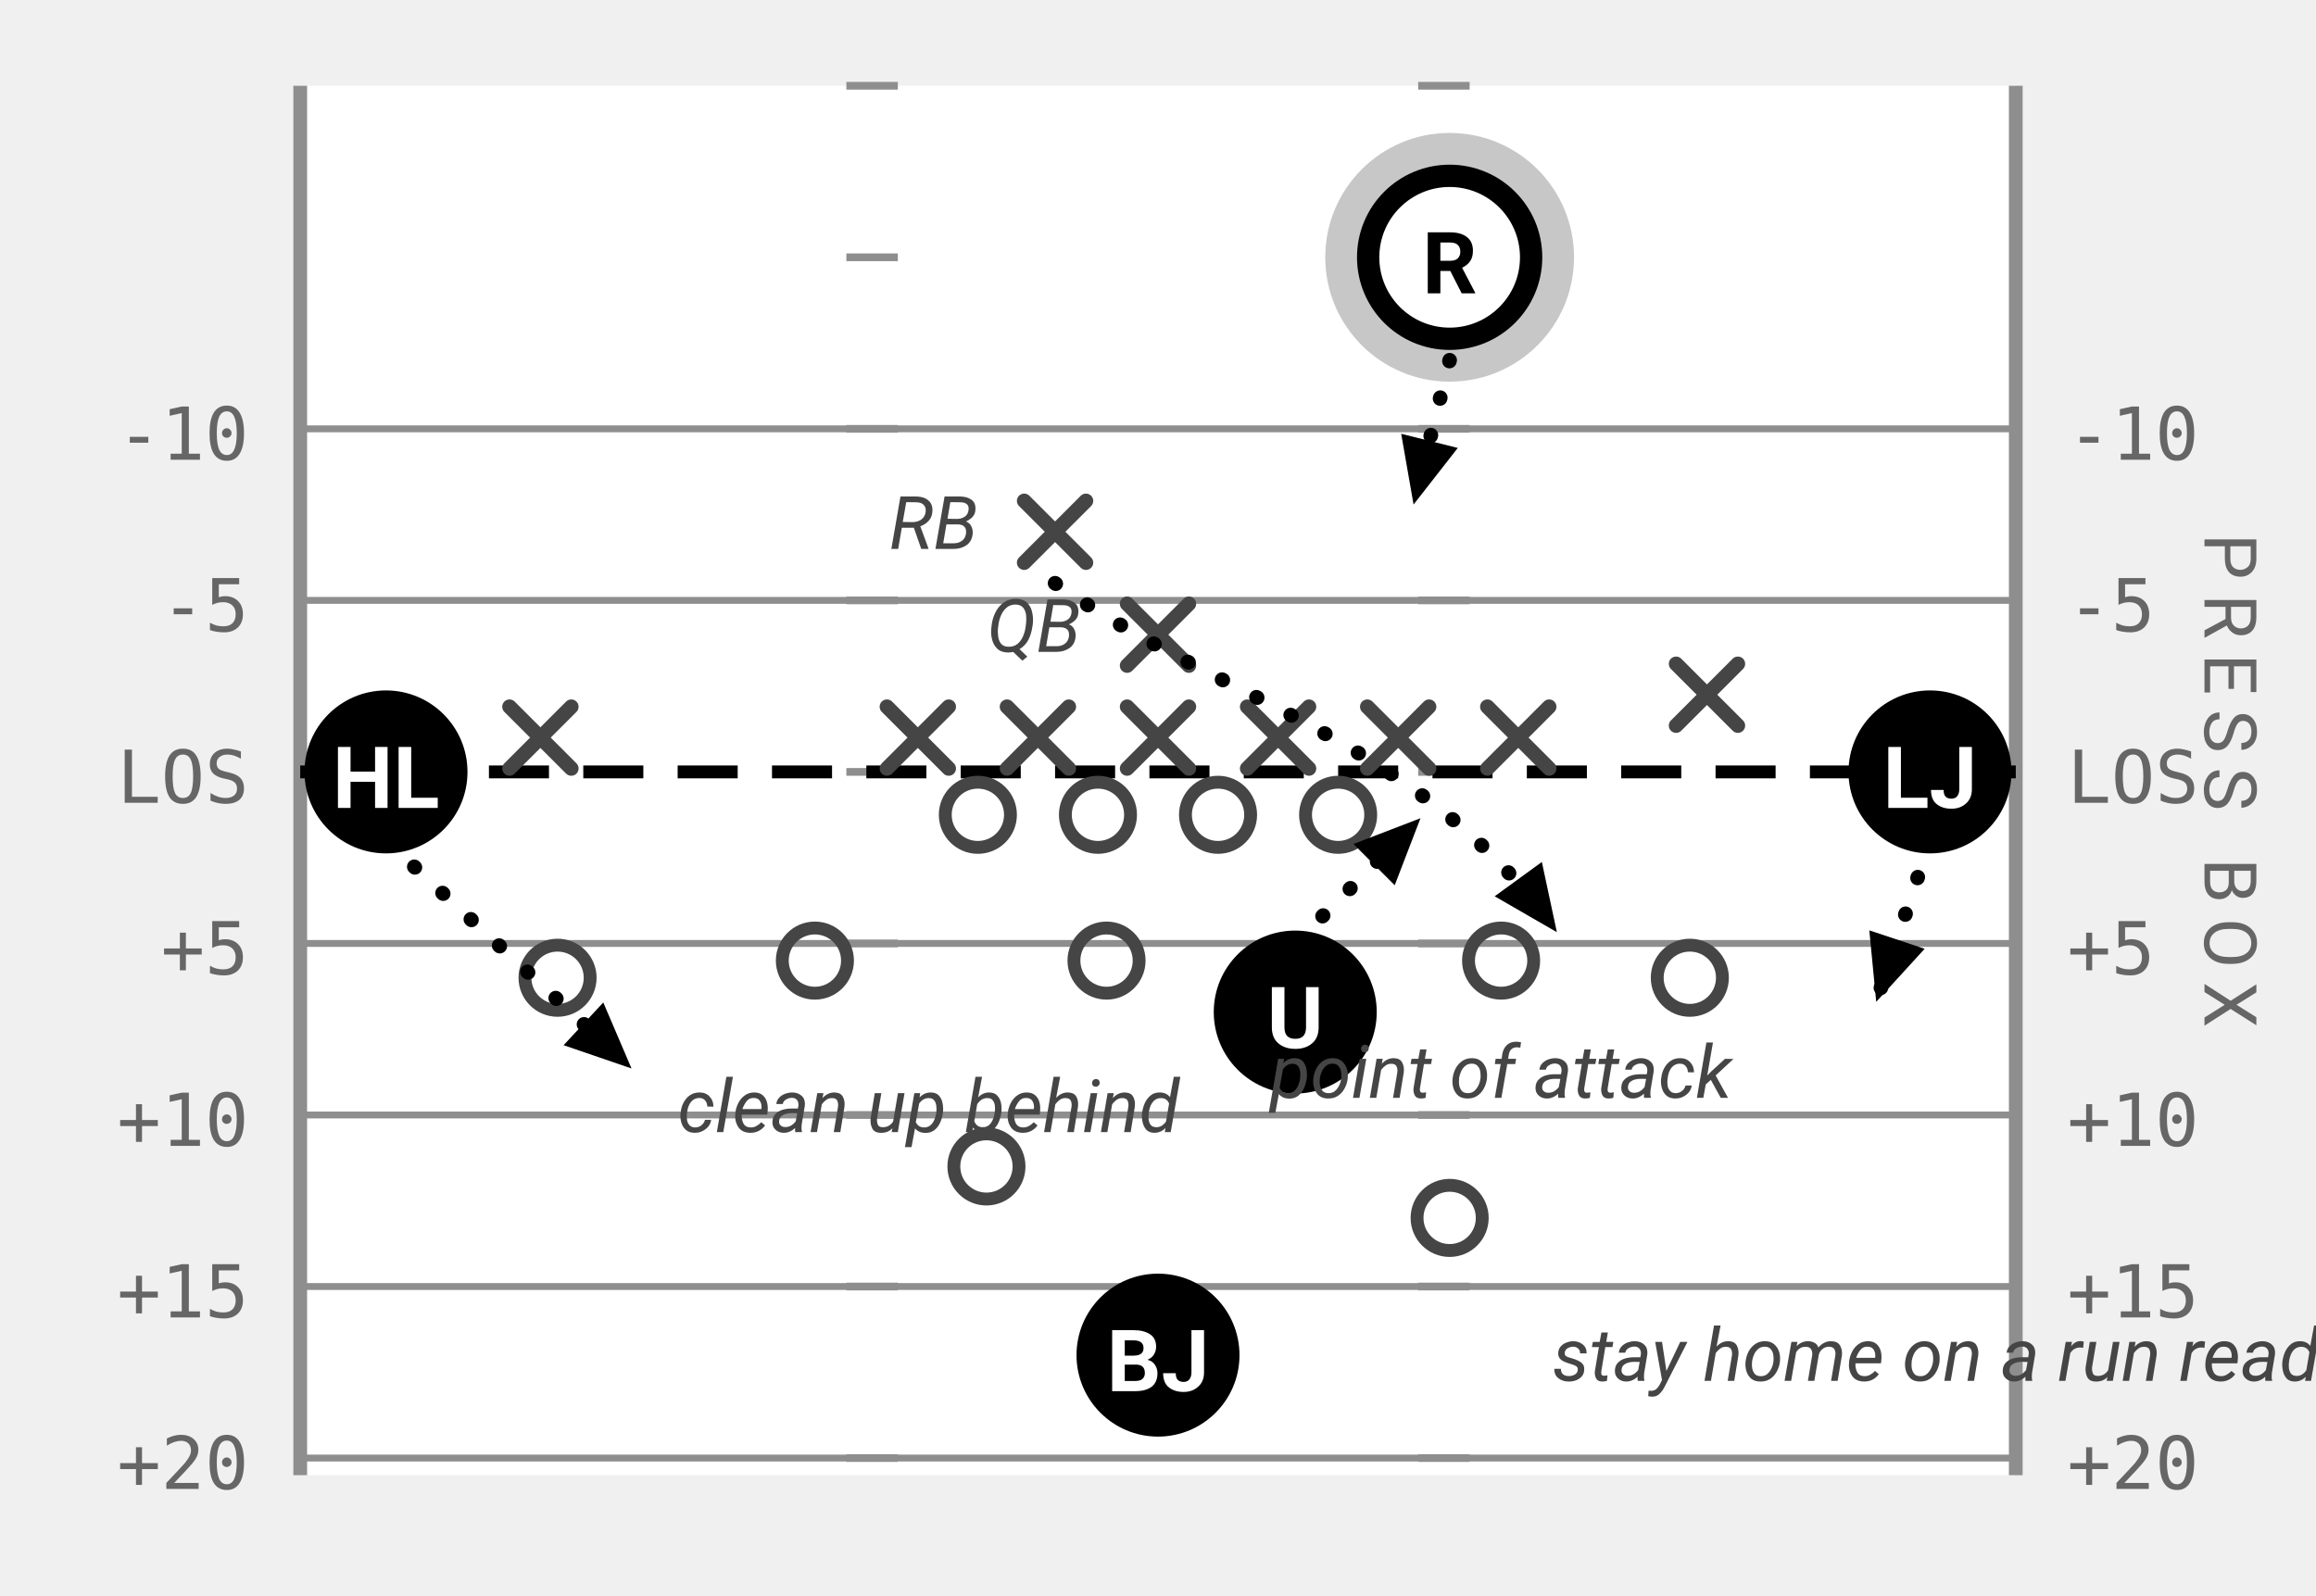
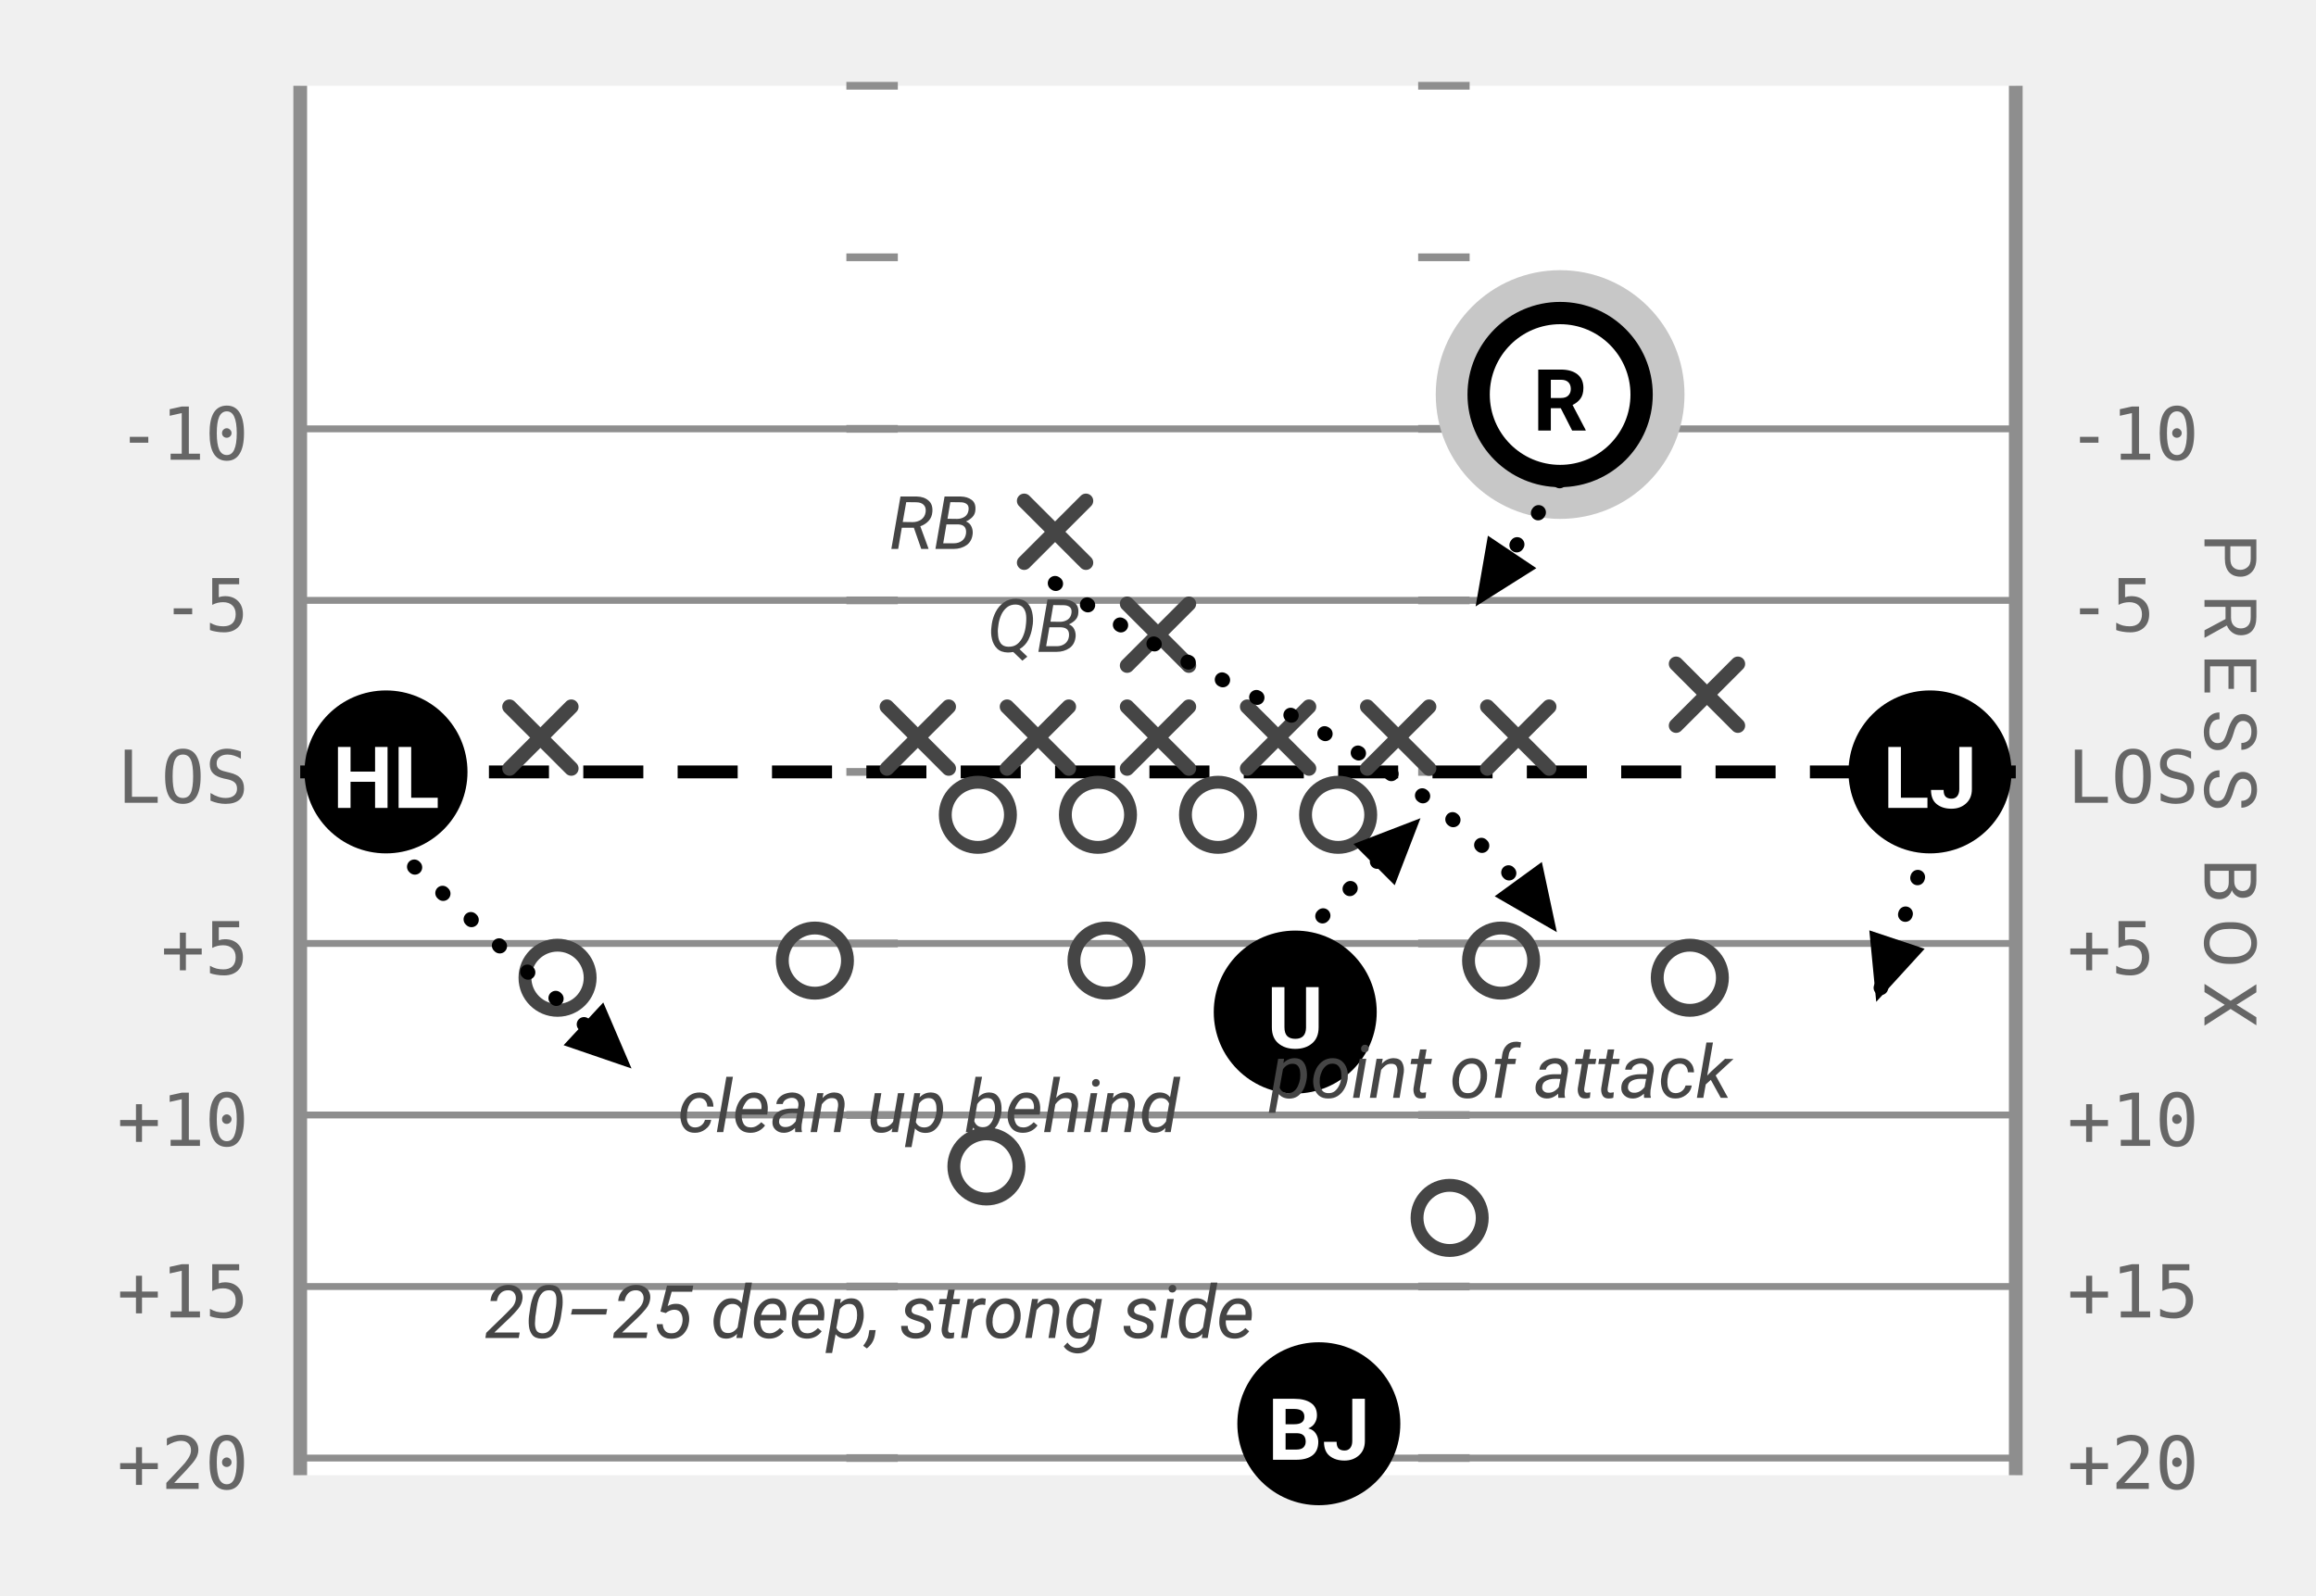
<svg xmlns="http://www.w3.org/2000/svg" viewBox="0 0 270 186" role="img" aria-label="Running plays, crew of 5">
  <style>svg{font-family:system-ui,-apple-system,"Segoe UI",Roboto,"Helvetica Neue",Arial,sans-serif}
.turf{fill:#FFFFFF}
.ez{fill:url(#hz)}
.hl{stroke:#B8B8B8;stroke-width:1.15}
.sl{stroke:#8E8E8E;stroke-width:1.6;fill:none}
.yl{stroke:#8E8E8E;stroke-width:.8;fill:none}
.gl{stroke:#5A5A5A;stroke-width:2.2;fill:none}
.rl{stroke:#000000;stroke-width:1.5;stroke-dasharray:7 4;fill:none}
.hash{stroke:#8E8E8E;stroke-width:.9}
.post{stroke:#000000;stroke-width:3;fill:none;stroke-linecap:round}
.ylab{font-family:ui-monospace,Menlo,Consolas,monospace;font-size:8.5px;fill:#666666}
.ylab.end{text-anchor:end}
.ylab.start{text-anchor:start}
.pb{font-size:8.5px;letter-spacing:.2em;fill:#666666;text-anchor:middle;text-transform:uppercase}
.kp line{stroke:#454545;stroke-width:1.7;stroke-linecap:round}
.rp{fill:none;stroke:#454545;stroke-width:1.5}
.hat-b{fill:#000000}
.hat-w{fill:#FFFFFF;stroke:#000000;stroke-width:2.6}
.halo{fill:#C7C7C7}
.mk{font-size:10px;font-weight:600;text-anchor:middle}
.mk-l{fill:#FFFFFF}
.mk-d{fill:#000000}
.mv{stroke:#000000;stroke-width:1.7;fill:none;stroke-dasharray:.1 4.4;stroke-linecap:round}
.arh{fill:#000000}
.mvlab{font-size:8.4px;fill:#454545;text-anchor:middle;font-style:italic}
.note{font-size:8.6px;fill:#454545;font-style:italic}
.note.middle{text-anchor:middle}
.note.start{text-anchor:start}
.note.end{text-anchor:end}
.flagk{fill:#000000}
.flagt{stroke:#000000;stroke-width:1.4;stroke-linecap:round}</style>
  <defs>
    <pattern id="hz" width="7" height="7" patternUnits="userSpaceOnUse" patternTransform="rotate(45)">
      <line x1="0" y1="0" x2="0" y2="7" class="hl" />
    </pattern>
    <marker id="ar" viewBox="0 0 10 10" refX="8" refY="5" markerWidth="5" markerHeight="5" orient="auto-start-reverse">
      <path d="M0,1 L9,5 L0,9 z" class="arh" />
    </marker>
  </defs>
  <rect x="35" y="10" width="200" height="162" class="turf" />
  <line x1="98.67" y1="10" x2="104.67" y2="10" class="hash" />
  <line x1="165.33" y1="10" x2="171.33" y2="10" class="hash" />
  <line x1="98.67" y1="30" x2="104.67" y2="30" class="hash" />
  <line x1="165.33" y1="30" x2="171.33" y2="30" class="hash" />
  <line x1="98.67" y1="50" x2="104.67" y2="50" class="hash" />
  <line x1="165.33" y1="50" x2="171.33" y2="50" class="hash" />
  <line x1="98.67" y1="70" x2="104.67" y2="70" class="hash" />
  <line x1="165.33" y1="70" x2="171.33" y2="70" class="hash" />
  <line x1="98.67" y1="90" x2="104.67" y2="90" class="hash" />
  <line x1="165.33" y1="90" x2="171.33" y2="90" class="hash" />
  <line x1="98.67" y1="110" x2="104.67" y2="110" class="hash" />
  <line x1="165.33" y1="110" x2="171.33" y2="110" class="hash" />
  <line x1="98.67" y1="130" x2="104.67" y2="130" class="hash" />
  <line x1="165.33" y1="130" x2="171.33" y2="130" class="hash" />
  <line x1="98.67" y1="150" x2="104.67" y2="150" class="hash" />
  <line x1="165.33" y1="150" x2="171.33" y2="150" class="hash" />
  <line x1="98.67" y1="170" x2="104.67" y2="170" class="hash" />
  <line x1="165.33" y1="170" x2="171.33" y2="170" class="hash" />
  <line x1="35" y1="10" x2="35" y2="172" class="sl" />
  <line x1="235" y1="10" x2="235" y2="172" class="sl" />
  <line x1="35" y1="50" x2="235" y2="50" class="yl" />
  <text x="29" y="53.6" class="ylab end">-10</text>
  <text x="241" y="53.6" class="ylab start">-10</text>
  <line x1="35" y1="70" x2="235" y2="70" class="yl" />
  <text x="29" y="73.6" class="ylab end">-5</text>
  <text x="241" y="73.6" class="ylab start">-5</text>
  <line x1="35" y1="110" x2="235" y2="110" class="yl" />
  <text x="29" y="113.6" class="ylab end">+5</text>
  <text x="241" y="113.6" class="ylab start">+5</text>
  <line x1="35" y1="130" x2="235" y2="130" class="yl" />
  <text x="29" y="133.6" class="ylab end">+10</text>
  <text x="241" y="133.6" class="ylab start">+10</text>
  <line x1="35" y1="150" x2="235" y2="150" class="yl" />
  <text x="29" y="153.6" class="ylab end">+15</text>
  <text x="241" y="153.6" class="ylab start">+15</text>
  <line x1="35" y1="170" x2="235" y2="170" class="yl" />
  <text x="29" y="173.6" class="ylab end">+20</text>
  <text x="241" y="173.6" class="ylab start">+20</text>
  <line x1="35" y1="90" x2="235" y2="90" class="rl" />
  <text x="29" y="93.6" class="ylab end">LOS</text>
  <text x="241" y="93.6" class="ylab start">LOS</text>
  <text x="257" y="91" class="pb" transform="rotate(90 257 91)">PRESS BOX</text>
  <g class="kp">
    <line x1="103.4" y1="82.4" x2="110.6" y2="89.6" />
    <line x1="103.4" y1="89.6" x2="110.6" y2="82.4" />
  </g>
  <g class="kp">
    <line x1="117.4" y1="82.4" x2="124.6" y2="89.6" />
    <line x1="117.4" y1="89.6" x2="124.6" y2="82.4" />
  </g>
  <g class="kp">
    <line x1="131.4" y1="82.4" x2="138.6" y2="89.6" />
    <line x1="131.4" y1="89.6" x2="138.6" y2="82.4" />
  </g>
  <g class="kp">
    <line x1="145.4" y1="82.4" x2="152.6" y2="89.6" />
    <line x1="145.4" y1="89.6" x2="152.6" y2="82.4" />
  </g>
  <g class="kp">
    <line x1="159.4" y1="82.4" x2="166.6" y2="89.6" />
    <line x1="159.4" y1="89.6" x2="166.6" y2="82.4" />
  </g>
  <g class="kp">
    <line x1="173.4" y1="82.4" x2="180.6" y2="89.6" />
    <line x1="173.4" y1="89.6" x2="180.6" y2="82.4" />
  </g>
  <g class="kp">
    <line x1="59.4" y1="82.4" x2="66.6" y2="89.6" />
    <line x1="59.4" y1="89.6" x2="66.6" y2="82.4" />
  </g>
  <g class="kp">
    <line x1="195.4" y1="77.4" x2="202.6" y2="84.6" />
    <line x1="195.4" y1="84.6" x2="202.6" y2="77.4" />
  </g>
  <g class="kp">
    <line x1="131.4" y1="70.4" x2="138.6" y2="77.6" />
    <line x1="131.4" y1="77.6" x2="138.6" y2="70.4" />
  </g>
  <g class="kp">
    <line x1="119.4" y1="58.4" x2="126.6" y2="65.6" />
    <line x1="119.4" y1="65.6" x2="126.6" y2="58.4" />
  </g>
  <circle cx="114" cy="95" r="3.8" class="rp" />
  <circle cx="128" cy="95" r="3.8" class="rp" />
  <circle cx="142" cy="95" r="3.8" class="rp" />
  <circle cx="156" cy="95" r="3.8" class="rp" />
  <circle cx="95" cy="112" r="3.8" class="rp" />
  <circle cx="129" cy="112" r="3.8" class="rp" />
  <circle cx="175" cy="112" r="3.8" class="rp" />
  <circle cx="65" cy="114" r="3.8" class="rp" />
  <circle cx="197" cy="114" r="3.8" class="rp" />
  <circle cx="115" cy="136" r="3.8" class="rp" />
  <circle cx="169" cy="142" r="3.8" class="rp" />
  <g class="you">
-     <circle cx="169" cy="30" r="14.5" class="halo" />
-     <circle cx="169" cy="30" r="9.5" class="hat-w" />
-     <text x="169" y="34.2" class="mk mk-d">R</text>
+     <circle cx="181.88" cy="46" r="14.5" class="halo" />
+     <circle cx="181.88" cy="46" r="9.5" class="hat-w" />
+     <text x="181.88" y="50.2" class="mk mk-d">R</text>
  </g>
  <g>
    <circle cx="151" cy="118" r="9.5" class="hat-b" />
    <text x="151" y="122.2" class="mk mk-l">U</text>
  </g>
  <g>
    <circle cx="45" cy="90" r="9.5" class="hat-b" />
    <text x="45" y="94.2" class="mk mk-l">HL</text>
  </g>
  <g>
    <circle cx="225" cy="90" r="9.5" class="hat-b" />
    <text x="225" y="94.2" class="mk mk-l">LJ</text>
  </g>
  <g>
-     <circle cx="135" cy="158" r="9.5" class="hat-b" />
-     <text x="135" y="162.2" class="mk mk-l">BJ</text>
+     <circle cx="153.75" cy="166" r="9.5" class="hat-b" />
+     <text x="153.75" y="170.2" class="mk mk-l">BJ</text>
  </g>
  <path d="M 123 68 C 143 82 165 86 181 108" class="mv" marker-end="url(#ar)" />
-   <path d="M 169 42 L 165 58" class="mv" marker-end="url(#ar)" />
+   <path d="M 181.88 56 L 172.5 70" class="mv" marker-end="url(#ar)" />
  <path d="M 151 110 L 165 96" class="mv" marker-end="url(#ar)" />
  <path d="M 225 98 L 219 116" class="mv" marker-end="url(#ar)" />
  <path d="M 45 98 L 73 124" class="mv" marker-end="url(#ar)" />
  <text x="126" y="76" class="note end">QB</text>
  <text x="114" y="64" class="note end">RB</text>
  <text x="175" y="128" class="note middle">point of attack</text>
  <text x="79" y="132" class="note start">clean up behind</text>
-   <text x="181" y="161" class="note start">stay home on a run read</text>
+   <text x="146.25" y="156" class="note end">20–25 deep, strong side</text>
</svg>
